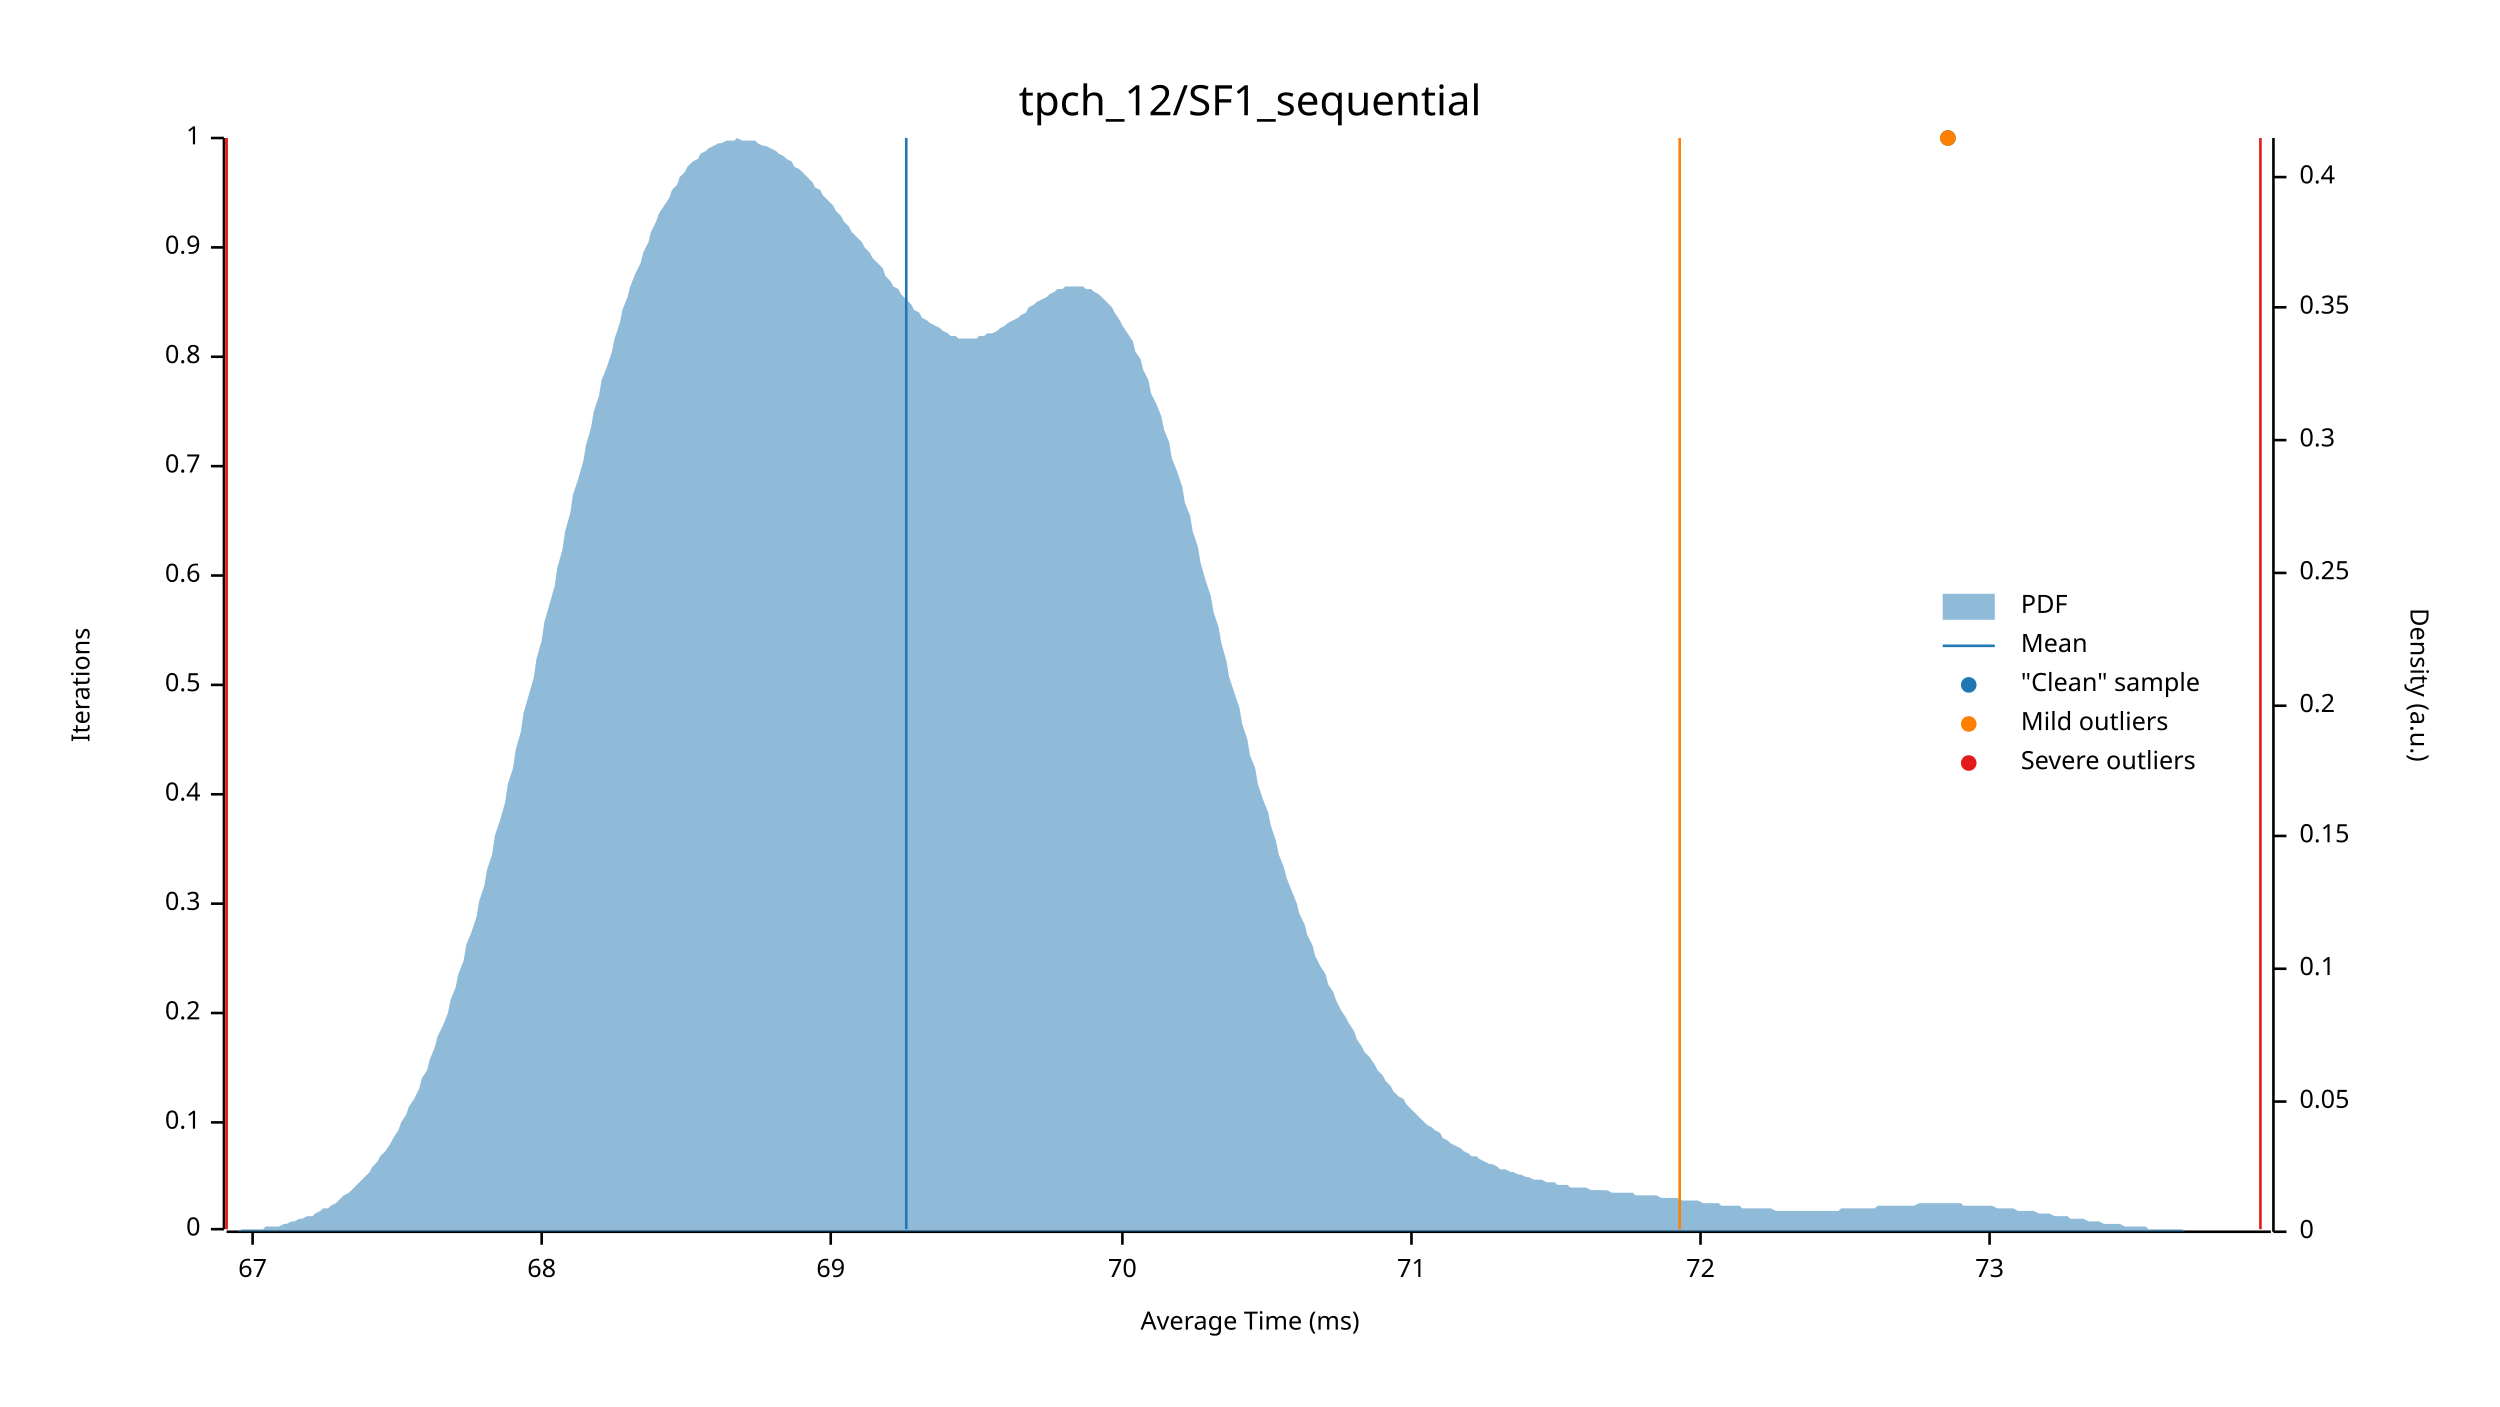
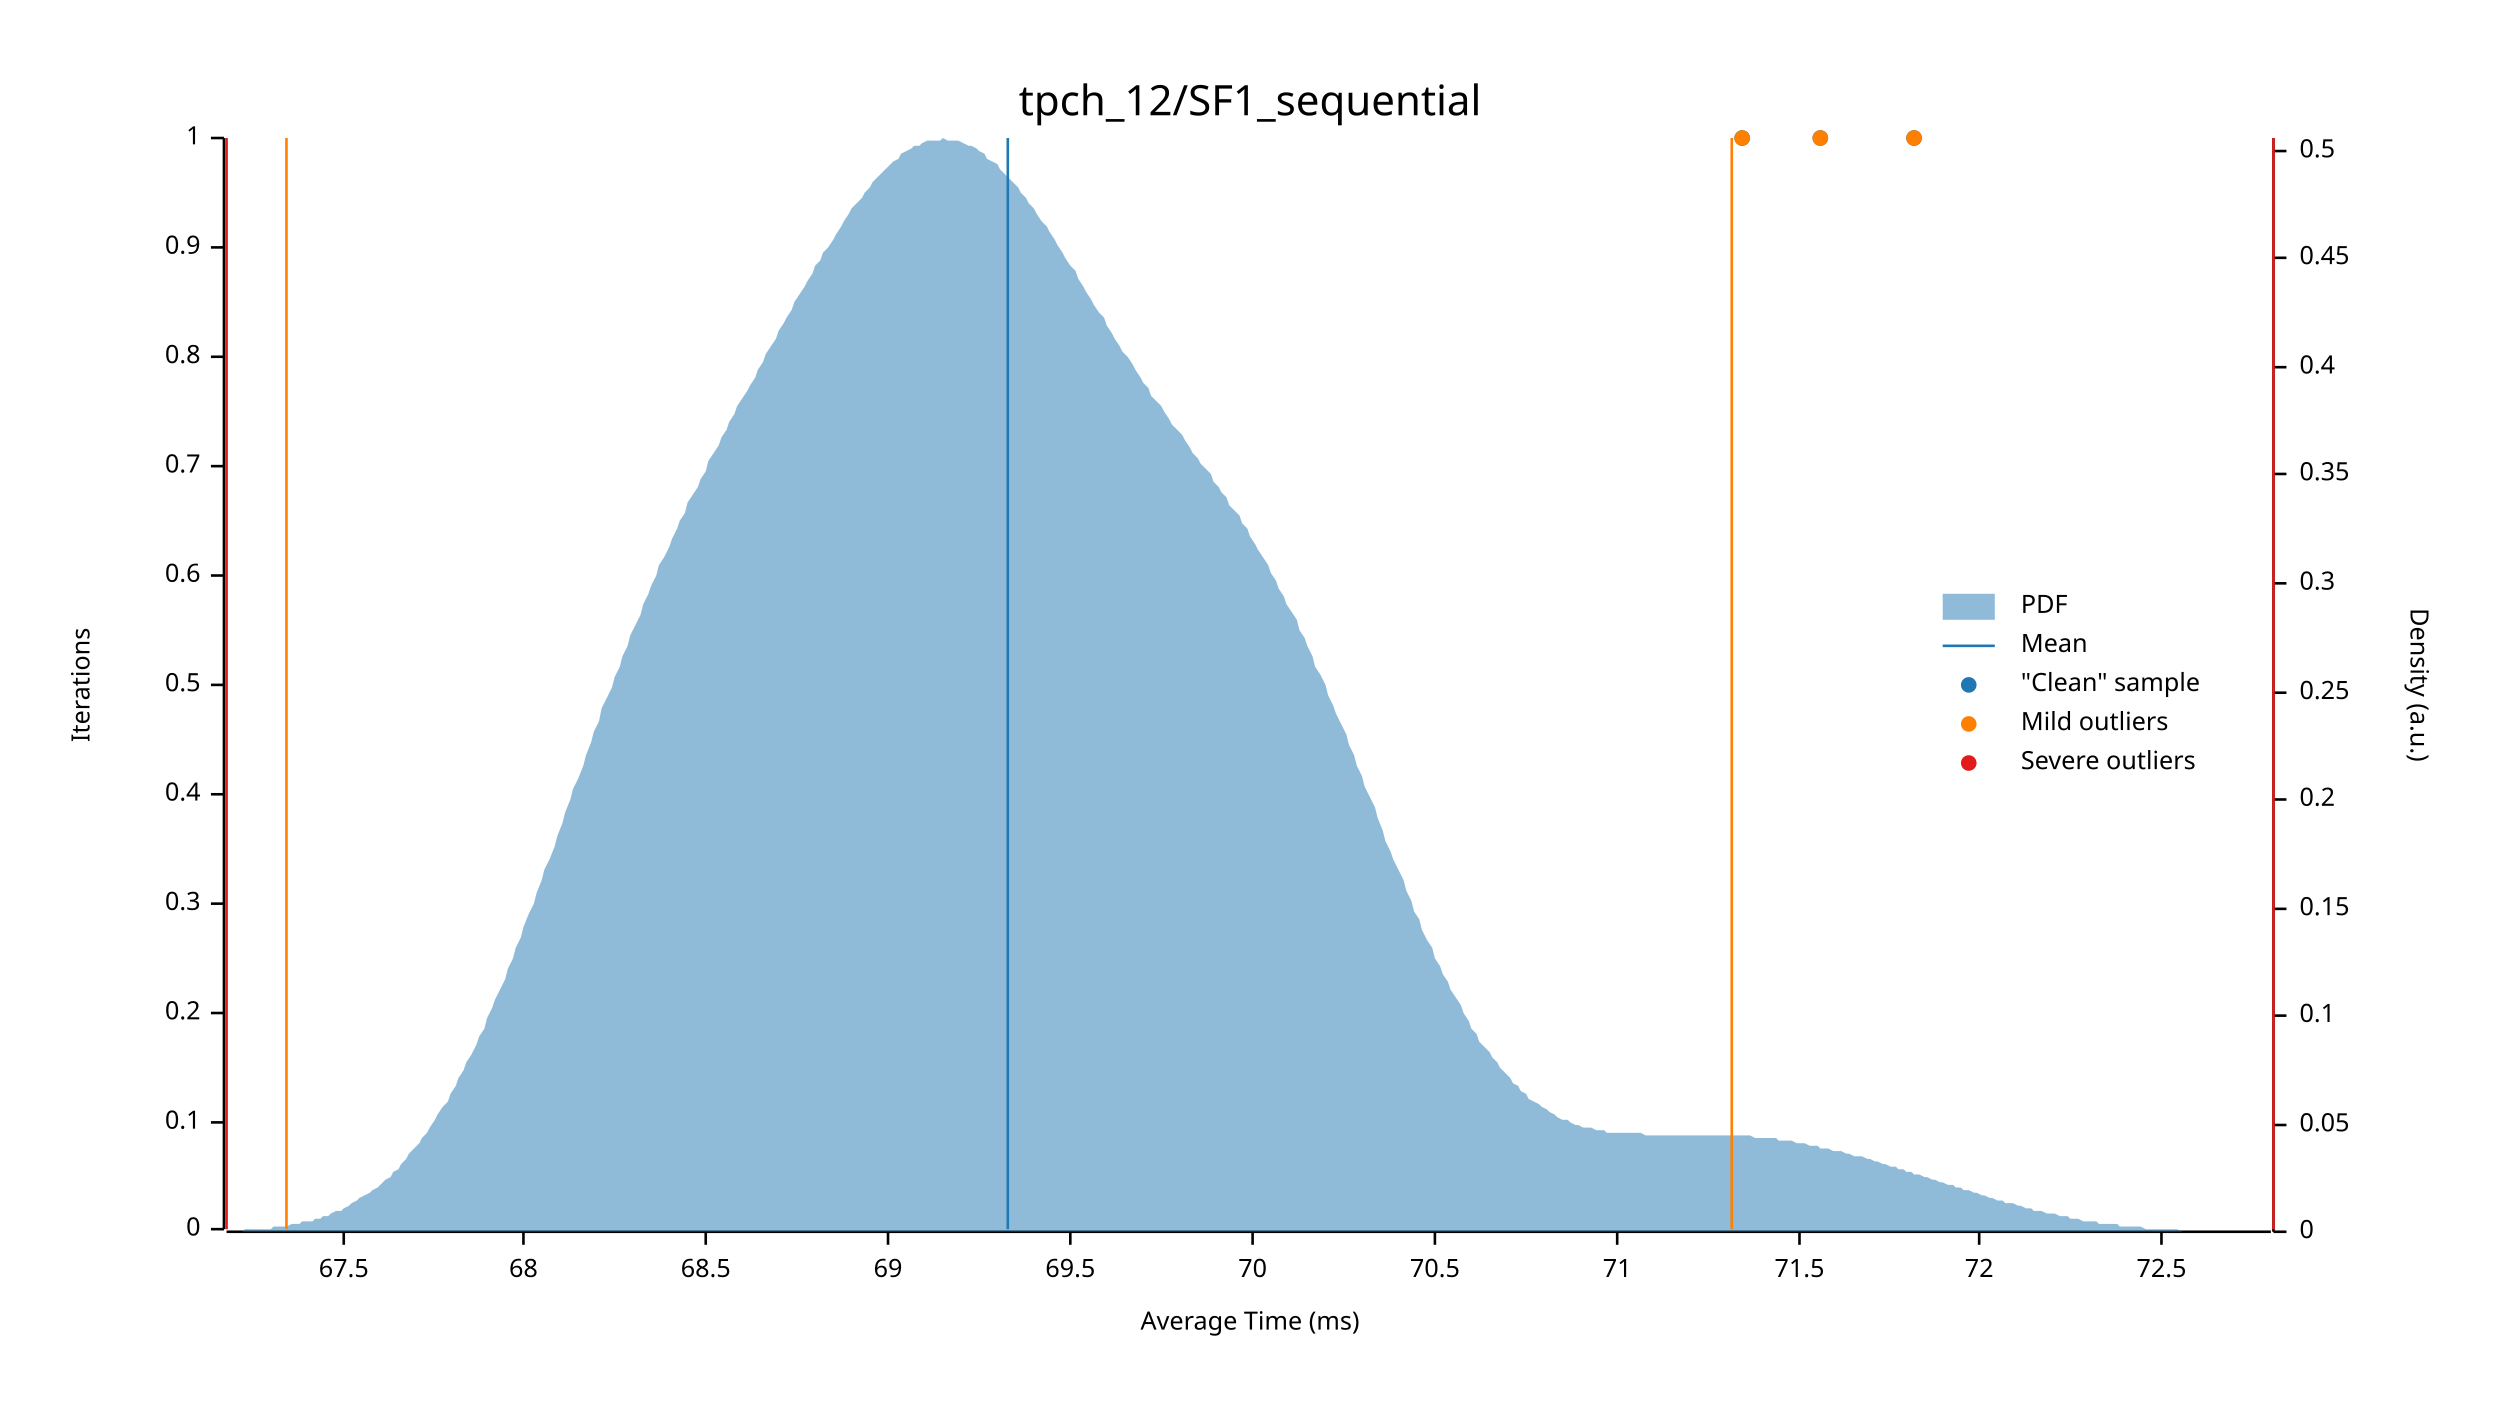
<svg xmlns="http://www.w3.org/2000/svg" width="960" height="540" viewBox="0 0 960 540">
  <text x="480" y="32" dy="0.76em" text-anchor="middle" font-family="sans-serif" font-size="16.129" opacity="1" fill="#000000">
tpch_12/SF1_sequential
</text>
  <text x="27" y="263" dy="0.76em" text-anchor="middle" font-family="sans-serif" font-size="9.677" opacity="1" fill="#000000" transform="rotate(270, 27, 263)">
Iterations
</text>
  <text x="480" y="513" dy="-0.5ex" text-anchor="middle" font-family="sans-serif" font-size="9.677" opacity="1" fill="#000000">
Average Time (ms)
</text>
  <polyline fill="none" opacity="1" stroke="#000000" stroke-width="1" points="86,53 86,472 " />
  <text x="77" y="472" dy="0.5ex" text-anchor="end" font-family="sans-serif" font-size="9.677" opacity="1" fill="#000000">
0
</text>
  <polyline fill="none" opacity="1" stroke="#000000" stroke-width="1" points="81,472 86,472 " />
  <text x="77" y="431" dy="0.5ex" text-anchor="end" font-family="sans-serif" font-size="9.677" opacity="1" fill="#000000">
0.1
</text>
  <polyline fill="none" opacity="1" stroke="#000000" stroke-width="1" points="81,431 86,431 " />
  <text x="77" y="389" dy="0.5ex" text-anchor="end" font-family="sans-serif" font-size="9.677" opacity="1" fill="#000000">
0.2
</text>
  <polyline fill="none" opacity="1" stroke="#000000" stroke-width="1" points="81,389 86,389 " />
  <text x="77" y="347" dy="0.5ex" text-anchor="end" font-family="sans-serif" font-size="9.677" opacity="1" fill="#000000">
0.3
</text>
  <polyline fill="none" opacity="1" stroke="#000000" stroke-width="1" points="81,347 86,347 " />
  <text x="77" y="305" dy="0.5ex" text-anchor="end" font-family="sans-serif" font-size="9.677" opacity="1" fill="#000000">
0.4
</text>
  <polyline fill="none" opacity="1" stroke="#000000" stroke-width="1" points="81,305 86,305 " />
  <text x="77" y="263" dy="0.5ex" text-anchor="end" font-family="sans-serif" font-size="9.677" opacity="1" fill="#000000">
0.5
</text>
  <polyline fill="none" opacity="1" stroke="#000000" stroke-width="1" points="81,263 86,263 " />
  <text x="77" y="221" dy="0.5ex" text-anchor="end" font-family="sans-serif" font-size="9.677" opacity="1" fill="#000000">
0.6
</text>
  <polyline fill="none" opacity="1" stroke="#000000" stroke-width="1" points="81,221 86,221 " />
  <text x="77" y="179" dy="0.5ex" text-anchor="end" font-family="sans-serif" font-size="9.677" opacity="1" fill="#000000">
0.7
</text>
  <polyline fill="none" opacity="1" stroke="#000000" stroke-width="1" points="81,179 86,179 " />
  <text x="77" y="137" dy="0.5ex" text-anchor="end" font-family="sans-serif" font-size="9.677" opacity="1" fill="#000000">
0.8
</text>
  <polyline fill="none" opacity="1" stroke="#000000" stroke-width="1" points="81,137 86,137 " />
  <text x="77" y="95" dy="0.5ex" text-anchor="end" font-family="sans-serif" font-size="9.677" opacity="1" fill="#000000">
0.9
</text>
  <polyline fill="none" opacity="1" stroke="#000000" stroke-width="1" points="81,95 86,95 " />
  <text x="77" y="53" dy="0.5ex" text-anchor="end" font-family="sans-serif" font-size="9.677" opacity="1" fill="#000000">
1
</text>
  <polyline fill="none" opacity="1" stroke="#000000" stroke-width="1" points="81,53 86,53 " />
  <polyline fill="none" opacity="1" stroke="#000000" stroke-width="1" points="87,473 872,473 " />
-   <text x="97" y="483" dy="0.76em" text-anchor="middle" font-family="sans-serif" font-size="9.677" opacity="1" fill="#000000">
- 67
+   <text x="132" y="483" dy="0.76em" text-anchor="middle" font-family="sans-serif" font-size="9.677" opacity="1" fill="#000000">
+ 67.5
</text>
-   <polyline fill="none" opacity="1" stroke="#000000" stroke-width="1" points="97,473 97,478 " />
-   <text x="208" y="483" dy="0.76em" text-anchor="middle" font-family="sans-serif" font-size="9.677" opacity="1" fill="#000000">
+   <polyline fill="none" opacity="1" stroke="#000000" stroke-width="1" points="132,473 132,478 " />
+   <text x="201" y="483" dy="0.76em" text-anchor="middle" font-family="sans-serif" font-size="9.677" opacity="1" fill="#000000">
68
</text>
-   <polyline fill="none" opacity="1" stroke="#000000" stroke-width="1" points="208,473 208,478 " />
-   <text x="319" y="483" dy="0.76em" text-anchor="middle" font-family="sans-serif" font-size="9.677" opacity="1" fill="#000000">
+   <polyline fill="none" opacity="1" stroke="#000000" stroke-width="1" points="201,473 201,478 " />
+   <text x="271" y="483" dy="0.76em" text-anchor="middle" font-family="sans-serif" font-size="9.677" opacity="1" fill="#000000">
+ 68.5
+ </text>
+   <polyline fill="none" opacity="1" stroke="#000000" stroke-width="1" points="271,473 271,478 " />
+   <text x="341" y="483" dy="0.76em" text-anchor="middle" font-family="sans-serif" font-size="9.677" opacity="1" fill="#000000">
69
</text>
-   <polyline fill="none" opacity="1" stroke="#000000" stroke-width="1" points="319,473 319,478 " />
-   <text x="431" y="483" dy="0.76em" text-anchor="middle" font-family="sans-serif" font-size="9.677" opacity="1" fill="#000000">
+   <polyline fill="none" opacity="1" stroke="#000000" stroke-width="1" points="341,473 341,478 " />
+   <text x="411" y="483" dy="0.76em" text-anchor="middle" font-family="sans-serif" font-size="9.677" opacity="1" fill="#000000">
+ 69.5
+ </text>
+   <polyline fill="none" opacity="1" stroke="#000000" stroke-width="1" points="411,473 411,478 " />
+   <text x="481" y="483" dy="0.76em" text-anchor="middle" font-family="sans-serif" font-size="9.677" opacity="1" fill="#000000">
70
</text>
-   <polyline fill="none" opacity="1" stroke="#000000" stroke-width="1" points="431,473 431,478 " />
-   <text x="542" y="483" dy="0.76em" text-anchor="middle" font-family="sans-serif" font-size="9.677" opacity="1" fill="#000000">
+   <polyline fill="none" opacity="1" stroke="#000000" stroke-width="1" points="481,473 481,478 " />
+   <text x="551" y="483" dy="0.76em" text-anchor="middle" font-family="sans-serif" font-size="9.677" opacity="1" fill="#000000">
+ 70.5
+ </text>
+   <polyline fill="none" opacity="1" stroke="#000000" stroke-width="1" points="551,473 551,478 " />
+   <text x="621" y="483" dy="0.76em" text-anchor="middle" font-family="sans-serif" font-size="9.677" opacity="1" fill="#000000">
71
</text>
-   <polyline fill="none" opacity="1" stroke="#000000" stroke-width="1" points="542,473 542,478 " />
-   <text x="653" y="483" dy="0.76em" text-anchor="middle" font-family="sans-serif" font-size="9.677" opacity="1" fill="#000000">
+   <polyline fill="none" opacity="1" stroke="#000000" stroke-width="1" points="621,473 621,478 " />
+   <text x="691" y="483" dy="0.76em" text-anchor="middle" font-family="sans-serif" font-size="9.677" opacity="1" fill="#000000">
+ 71.5
+ </text>
+   <polyline fill="none" opacity="1" stroke="#000000" stroke-width="1" points="691,473 691,478 " />
+   <text x="760" y="483" dy="0.76em" text-anchor="middle" font-family="sans-serif" font-size="9.677" opacity="1" fill="#000000">
72
</text>
-   <polyline fill="none" opacity="1" stroke="#000000" stroke-width="1" points="653,473 653,478 " />
-   <text x="764" y="483" dy="0.76em" text-anchor="middle" font-family="sans-serif" font-size="9.677" opacity="1" fill="#000000">
- 73
+   <polyline fill="none" opacity="1" stroke="#000000" stroke-width="1" points="760,473 760,478 " />
+   <text x="830" y="483" dy="0.76em" text-anchor="middle" font-family="sans-serif" font-size="9.677" opacity="1" fill="#000000">
+ 72.5
</text>
-   <polyline fill="none" opacity="1" stroke="#000000" stroke-width="1" points="764,473 764,478 " />
+   <polyline fill="none" opacity="1" stroke="#000000" stroke-width="1" points="830,473 830,478 " />
  <text x="933" y="263" dy="0.76em" text-anchor="middle" font-family="sans-serif" font-size="9.677" opacity="1" fill="#000000" transform="rotate(90, 933, 263)">
Density (a.u.)
</text>
  <polyline fill="none" opacity="1" stroke="#000000" stroke-width="1" points="873,53 873,473 " />
  <text x="883" y="473" dy="0.5ex" text-anchor="start" font-family="sans-serif" font-size="9.677" opacity="1" fill="#000000">
0
</text>
  <polyline fill="none" opacity="1" stroke="#000000" stroke-width="1" points="873,473 878,473 " />
-   <text x="883" y="423" dy="0.5ex" text-anchor="start" font-family="sans-serif" font-size="9.677" opacity="1" fill="#000000">
+   <text x="883" y="432" dy="0.5ex" text-anchor="start" font-family="sans-serif" font-size="9.677" opacity="1" fill="#000000">
0.05
</text>
-   <polyline fill="none" opacity="1" stroke="#000000" stroke-width="1" points="873,423 878,423 " />
-   <text x="883" y="372" dy="0.5ex" text-anchor="start" font-family="sans-serif" font-size="9.677" opacity="1" fill="#000000">
+   <polyline fill="none" opacity="1" stroke="#000000" stroke-width="1" points="873,432 878,432 " />
+   <text x="883" y="390" dy="0.5ex" text-anchor="start" font-family="sans-serif" font-size="9.677" opacity="1" fill="#000000">
0.1
</text>
-   <polyline fill="none" opacity="1" stroke="#000000" stroke-width="1" points="873,372 878,372 " />
-   <text x="883" y="321" dy="0.5ex" text-anchor="start" font-family="sans-serif" font-size="9.677" opacity="1" fill="#000000">
+   <polyline fill="none" opacity="1" stroke="#000000" stroke-width="1" points="873,390 878,390 " />
+   <text x="883" y="349" dy="0.5ex" text-anchor="start" font-family="sans-serif" font-size="9.677" opacity="1" fill="#000000">
0.15
</text>
-   <polyline fill="none" opacity="1" stroke="#000000" stroke-width="1" points="873,321 878,321 " />
-   <text x="883" y="271" dy="0.5ex" text-anchor="start" font-family="sans-serif" font-size="9.677" opacity="1" fill="#000000">
+   <polyline fill="none" opacity="1" stroke="#000000" stroke-width="1" points="873,349 878,349 " />
+   <text x="883" y="307" dy="0.5ex" text-anchor="start" font-family="sans-serif" font-size="9.677" opacity="1" fill="#000000">
0.2
</text>
-   <polyline fill="none" opacity="1" stroke="#000000" stroke-width="1" points="873,271 878,271 " />
-   <text x="883" y="220" dy="0.5ex" text-anchor="start" font-family="sans-serif" font-size="9.677" opacity="1" fill="#000000">
+   <polyline fill="none" opacity="1" stroke="#000000" stroke-width="1" points="873,307 878,307 " />
+   <text x="883" y="266" dy="0.5ex" text-anchor="start" font-family="sans-serif" font-size="9.677" opacity="1" fill="#000000">
0.25
</text>
-   <polyline fill="none" opacity="1" stroke="#000000" stroke-width="1" points="873,220 878,220 " />
-   <text x="883" y="169" dy="0.5ex" text-anchor="start" font-family="sans-serif" font-size="9.677" opacity="1" fill="#000000">
+   <polyline fill="none" opacity="1" stroke="#000000" stroke-width="1" points="873,266 878,266 " />
+   <text x="883" y="224" dy="0.5ex" text-anchor="start" font-family="sans-serif" font-size="9.677" opacity="1" fill="#000000">
0.3
</text>
-   <polyline fill="none" opacity="1" stroke="#000000" stroke-width="1" points="873,169 878,169 " />
-   <text x="883" y="118" dy="0.5ex" text-anchor="start" font-family="sans-serif" font-size="9.677" opacity="1" fill="#000000">
+   <polyline fill="none" opacity="1" stroke="#000000" stroke-width="1" points="873,224 878,224 " />
+   <text x="883" y="182" dy="0.5ex" text-anchor="start" font-family="sans-serif" font-size="9.677" opacity="1" fill="#000000">
0.35
</text>
-   <polyline fill="none" opacity="1" stroke="#000000" stroke-width="1" points="873,118 878,118 " />
-   <text x="883" y="68" dy="0.5ex" text-anchor="start" font-family="sans-serif" font-size="9.677" opacity="1" fill="#000000">
+   <polyline fill="none" opacity="1" stroke="#000000" stroke-width="1" points="873,182 878,182 " />
+   <text x="883" y="141" dy="0.5ex" text-anchor="start" font-family="sans-serif" font-size="9.677" opacity="1" fill="#000000">
0.4
</text>
-   <polyline fill="none" opacity="1" stroke="#000000" stroke-width="1" points="873,68 878,68 " />
-   <polygon opacity="0.5" fill="#1F78B4" points="87,473 88,473 90,473 91,473 93,472 94,472 96,472 98,472 99,472 101,472 102,471 104,471 105,471 107,471 109,470 110,470 112,469 113,469 115,468 116,468 118,467 120,467 121,466 123,465 124,464 126,464 127,463 129,462 131,460 132,459 134,458 135,457 137,455 138,454 140,452 142,450 143,448 145,446 146,444 148,442 150,439 151,437 153,434 154,431 156,428 157,425 159,422 161,418 162,414 164,411 165,407 167,402 168,398 170,394 172,389 173,384 175,379 176,374 178,369 179,363 181,358 183,352 184,346 186,340 187,334 189,328 190,321 192,315 194,308 195,301 197,295 198,288 200,281 201,274 203,267 205,260 206,253 208,246 209,239 211,232 213,225 214,218 216,211 217,204 219,197 220,190 222,184 224,177 225,171 227,164 228,158 230,152 231,146 233,141 235,135 236,130 238,124 239,119 241,114 242,110 244,105 246,101 247,97 249,93 250,89 252,85 253,82 255,79 257,76 258,73 260,71 261,68 263,66 264,64 266,62 268,61 269,59 271,58 272,57 274,56 276,55 277,55 279,54 280,54 282,54 283,53 285,54 287,54 288,54 290,54 291,55 293,56 294,56 296,57 298,58 299,59 301,60 302,61 304,62 305,64 307,65 309,67 310,68 312,70 313,72 315,73 316,75 318,77 320,79 321,81 323,83 324,85 326,87 327,89 329,91 331,93 332,95 334,97 335,99 337,101 339,103 340,106 342,108 343,110 345,111 346,113 348,115 350,117 351,119 353,120 354,122 356,123 357,124 359,125 361,126 362,127 364,128 365,129 367,129 368,130 370,130 372,130 373,130 375,130 376,129 378,129 379,128 381,128 383,127 384,126 386,125 387,124 389,123 391,122 392,121 394,120 395,118 397,117 398,116 400,115 402,114 403,113 405,112 406,111 408,111 409,110 411,110 413,110 414,110 416,110 417,111 419,111 420,112 422,113 424,115 425,116 427,118 428,120 430,123 431,125 433,128 435,131 436,135 438,138 439,142 441,146 442,151 444,155 446,160 447,165 449,170 450,176 452,181 454,187 455,193 457,198 458,204 460,210 461,216 463,223 465,229 466,235 468,241 469,247 471,254 472,260 474,266 476,272 477,278 479,284 480,290 482,295 483,301 485,307 487,312 488,317 490,323 491,328 493,333 494,337 496,342 498,347 499,351 501,355 502,359 504,363 505,367 507,371 509,374 510,378 512,381 513,384 515,388 517,391 518,393 520,396 521,399 523,402 524,404 526,406 528,409 529,411 531,413 532,415 534,417 535,419 537,421 539,422 540,424 542,426 543,427 545,429 546,430 548,432 550,433 551,434 553,435 554,437 556,438 557,439 559,440 561,441 562,442 564,443 565,444 567,444 568,445 570,446 572,447 573,447 575,448 576,449 578,449 580,450 581,450 583,451 584,451 586,452 587,452 589,453 591,453 592,453 594,454 595,454 597,454 598,455 600,455 602,455 603,456 605,456 606,456 608,456 609,456 611,457 613,457 614,457 616,457 617,457 619,458 620,458 622,458 624,458 625,458 627,458 628,459 630,459 632,459 633,459 635,459 636,459 638,460 639,460 641,460 643,460 644,460 646,461 647,461 649,461 650,461 652,461 654,462 655,462 657,462 658,462 660,462 661,463 663,463 665,463 666,463 668,463 669,464 671,464 672,464 674,464 676,464 677,464 679,464 680,464 682,465 683,465 685,465 687,465 688,465 690,465 691,465 693,465 695,465 696,465 698,465 699,465 701,465 702,465 704,465 706,465 707,464 709,464 710,464 712,464 713,464 715,464 717,464 718,464 720,464 721,463 723,463 724,463 726,463 728,463 729,463 731,463 732,463 734,463 735,463 737,462 739,462 740,462 742,462 743,462 745,462 746,462 748,462 750,462 751,462 753,462 754,463 756,463 758,463 759,463 761,463 762,463 764,463 765,463 767,464 769,464 770,464 772,464 773,464 775,465 776,465 778,465 780,465 781,465 783,466 784,466 786,466 787,466 789,467 791,467 792,467 794,467 795,468 797,468 798,468 800,468 802,469 803,469 805,469 806,469 808,470 809,470 811,470 813,470 814,470 816,471 817,471 819,471 821,471 822,471 824,471 825,472 827,472 828,472 830,472 832,472 833,472 835,472 836,472 838,472 839,473 841,473 843,473 844,473 846,473 847,473 849,473 850,473 852,473 854,473 855,473 857,473 858,473 860,473 861,473 863,473 865,473 866,473 868,473 869,473 871,473 873,473 873,473 87,473 " />
-   <polyline fill="none" opacity="1" stroke="#1F78B4" stroke-width="1" points="348,472 348,53 " />
-   <polyline fill="none" opacity="1" stroke="#FF7F00" stroke-width="1" points="87,472 87,53 " />
-   <polyline fill="none" opacity="1" stroke="#FF7F00" stroke-width="1" points="645,472 645,53 " />
+   <polyline fill="none" opacity="1" stroke="#000000" stroke-width="1" points="873,141 878,141 " />
+   <text x="883" y="99" dy="0.5ex" text-anchor="start" font-family="sans-serif" font-size="9.677" opacity="1" fill="#000000">
+ 0.45
+ </text>
+   <polyline fill="none" opacity="1" stroke="#000000" stroke-width="1" points="873,99 878,99 " />
+   <text x="883" y="58" dy="0.5ex" text-anchor="start" font-family="sans-serif" font-size="9.677" opacity="1" fill="#000000">
+ 0.5
+ </text>
+   <polyline fill="none" opacity="1" stroke="#000000" stroke-width="1" points="873,58 878,58 " />
+   <polygon opacity="0.5" fill="#1F78B4" points="87,473 88,473 90,473 91,473 93,473 94,472 96,472 98,472 99,472 101,472 102,472 104,472 105,471 107,471 109,471 110,471 112,470 113,470 115,470 116,469 118,469 120,469 121,468 123,468 124,467 126,467 127,466 129,465 131,465 132,464 134,463 135,462 137,461 138,460 140,459 142,458 143,457 145,456 146,455 148,453 150,452 151,450 153,449 154,447 156,445 157,443 159,441 161,439 162,437 164,435 165,433 167,430 168,428 170,425 172,423 173,420 175,417 176,414 178,411 179,408 181,405 183,401 184,398 186,395 187,391 189,387 190,384 192,380 194,376 195,372 197,368 198,364 200,360 201,356 203,351 205,347 206,343 208,338 209,334 211,330 213,325 214,321 216,316 217,312 219,307 220,303 222,299 224,294 225,290 227,285 228,281 230,277 231,272 233,268 235,264 236,260 238,256 239,252 241,248 242,244 244,240 246,236 247,232 249,228 250,225 252,221 253,217 255,214 257,210 258,207 260,203 261,200 263,197 264,193 266,190 268,187 269,184 271,181 272,177 274,174 276,171 277,168 279,165 280,162 282,159 283,156 285,153 287,150 288,148 290,145 291,142 293,139 294,136 296,133 298,130 299,127 301,124 302,122 304,119 305,116 307,113 309,110 310,108 312,105 313,102 315,100 316,97 318,95 320,92 321,90 323,87 324,85 326,82 327,80 329,78 331,76 332,74 334,72 335,70 337,68 339,66 340,65 342,63 343,62 345,61 346,59 348,58 350,57 351,56 353,56 354,55 356,54 357,54 359,54 361,54 362,53 364,54 365,54 367,54 368,54 370,55 372,56 373,56 375,57 376,58 378,59 379,61 381,62 383,63 384,65 386,67 387,68 389,70 391,72 392,74 394,76 395,78 397,80 398,82 400,85 402,87 403,89 405,92 406,94 408,97 409,99 411,102 413,104 414,107 416,110 417,112 419,115 420,117 422,120 424,122 425,125 427,128 428,130 430,133 431,135 433,137 435,140 436,142 438,145 439,147 441,149 442,152 444,154 446,156 447,158 449,161 450,163 452,165 454,167 455,169 457,172 458,174 460,176 461,178 463,180 465,182 466,185 468,187 469,189 471,191 472,194 474,196 476,198 477,201 479,203 480,206 482,209 483,211 485,214 487,217 488,220 490,223 491,226 493,229 494,232 496,235 498,238 499,242 501,245 502,248 504,252 505,256 507,259 509,263 510,267 512,271 513,274 515,278 517,282 518,286 520,290 521,294 523,298 524,302 526,306 528,310 529,314 531,319 532,323 534,327 535,330 537,334 539,338 540,342 542,346 543,350 545,353 546,357 548,361 550,364 551,368 553,371 554,374 556,377 557,380 559,383 561,386 562,389 564,392 565,395 567,397 568,400 570,402 572,404 573,406 575,408 576,410 578,412 580,414 581,416 583,417 584,419 586,420 587,422 589,423 591,424 592,425 594,426 595,427 597,428 598,429 600,430 602,430 603,431 605,432 606,432 608,433 609,433 611,433 613,434 614,434 616,434 617,435 619,435 620,435 622,435 624,435 625,435 627,435 628,435 630,435 632,436 633,436 635,436 636,436 638,436 639,436 641,436 643,436 644,436 646,436 647,436 649,436 650,436 652,436 654,436 655,436 657,436 658,436 660,436 661,436 663,436 665,436 666,436 668,436 669,436 671,436 672,436 674,437 676,437 677,437 679,437 680,437 682,437 683,438 685,438 687,438 688,438 690,439 691,439 693,439 695,440 696,440 698,440 699,441 701,441 702,441 704,442 706,442 707,442 709,443 710,443 712,444 713,444 715,444 717,445 718,445 720,446 721,446 723,447 724,447 726,448 728,448 729,449 731,449 732,450 734,450 735,451 737,451 739,452 740,452 742,453 743,453 745,454 746,454 748,455 750,455 751,456 753,456 754,457 756,457 758,458 759,458 761,459 762,459 764,460 765,460 767,461 769,461 770,462 772,462 773,462 775,463 776,463 778,464 780,464 781,465 783,465 784,465 786,466 787,466 789,466 791,467 792,467 794,467 795,468 797,468 798,468 800,469 802,469 803,469 805,469 806,470 808,470 809,470 811,470 813,470 814,471 816,471 817,471 819,471 821,471 822,471 824,472 825,472 827,472 828,472 830,472 832,472 833,472 835,472 836,472 838,473 839,473 841,473 843,473 844,473 846,473 847,473 849,473 850,473 852,473 854,473 855,473 857,473 858,473 860,473 861,473 863,473 865,473 866,473 868,473 869,473 871,473 873,473 873,473 87,473 " />
+   <polyline fill="none" opacity="1" stroke="#1F78B4" stroke-width="1" points="387,472 387,53 " />
+   <polyline fill="none" opacity="1" stroke="#FF7F00" stroke-width="1" points="110,472 110,53 " />
+   <polyline fill="none" opacity="1" stroke="#FF7F00" stroke-width="1" points="665,472 665,53 " />
  <polyline fill="none" opacity="1" stroke="#E31A1C" stroke-width="1" points="87,472 87,53 " />
-   <polyline fill="none" opacity="1" stroke="#E31A1C" stroke-width="1" points="868,472 868,53 " />
-   <circle cx="748" cy="53" r="3" opacity="1" fill="#1F78B4" stroke="none" stroke-width="1" />
-   <circle cx="748" cy="53" r="3" opacity="1" fill="#FF7F00" stroke="none" stroke-width="1" />
+   <polyline fill="none" opacity="1" stroke="#E31A1C" stroke-width="1" points="873,472 873,53 " />
+   <circle cx="669" cy="53" r="3" opacity="1" fill="#1F78B4" stroke="none" stroke-width="1" />
+   <circle cx="699" cy="53" r="3" opacity="1" fill="#1F78B4" stroke="none" stroke-width="1" />
+   <circle cx="735" cy="53" r="3" opacity="1" fill="#1F78B4" stroke="none" stroke-width="1" />
+   <circle cx="669" cy="53" r="3" opacity="1" fill="#FF7F00" stroke="none" stroke-width="1" />
+   <circle cx="699" cy="53" r="3" opacity="1" fill="#FF7F00" stroke="none" stroke-width="1" />
+   <circle cx="735" cy="53" r="3" opacity="1" fill="#FF7F00" stroke="none" stroke-width="1" />
  <text x="776" y="228" dy="0.76em" text-anchor="start" font-family="sans-serif" font-size="9.677" opacity="1" fill="#000000">
PDF
</text>
  <text x="776" y="243" dy="0.76em" text-anchor="start" font-family="sans-serif" font-size="9.677" opacity="1" fill="#000000">
Mean
</text>
  <text x="776" y="258" dy="0.76em" text-anchor="start" font-family="sans-serif" font-size="9.677" opacity="1" fill="#000000">
"Clean" sample
</text>
  <text x="776" y="273" dy="0.76em" text-anchor="start" font-family="sans-serif" font-size="9.677" opacity="1" fill="#000000">
Mild outliers
</text>
  <text x="776" y="288" dy="0.76em" text-anchor="start" font-family="sans-serif" font-size="9.677" opacity="1" fill="#000000">
Severe outliers
</text>
  <rect x="746" y="228" width="20" height="10" opacity="0.5" fill="#1F78B4" stroke="none" />
  <polyline fill="none" opacity="1" stroke="#1F78B4" stroke-width="1" points="746,248 766,248 " />
  <circle cx="756" cy="263" r="3" opacity="1" fill="#1F78B4" stroke="none" stroke-width="1" />
  <circle cx="756" cy="278" r="3" opacity="1" fill="#FF7F00" stroke="none" stroke-width="1" />
  <circle cx="756" cy="293" r="3" opacity="1" fill="#E31A1C" stroke="none" stroke-width="1" />
</svg>
